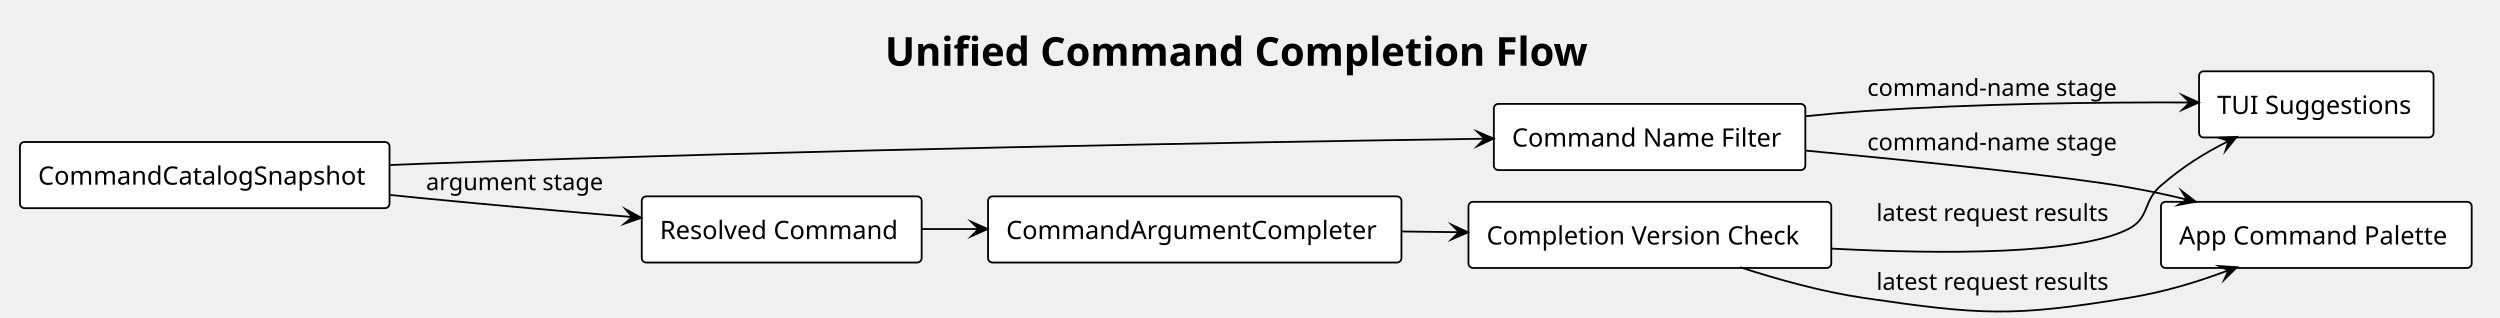
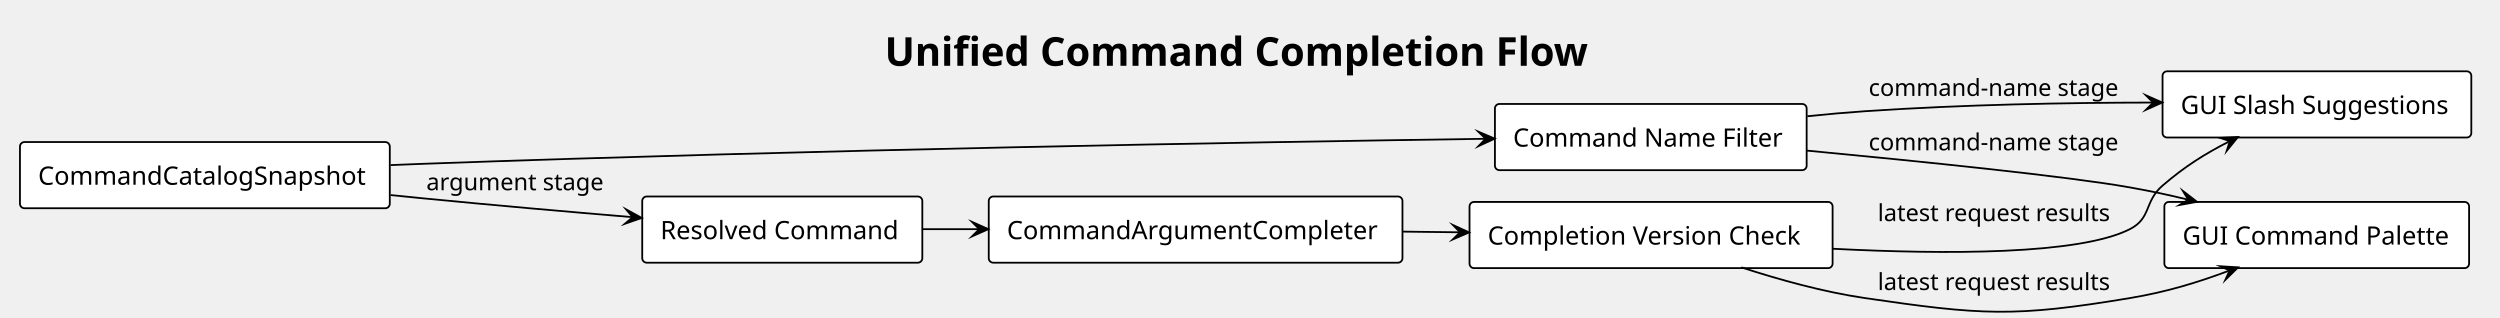
- <svg xmlns="http://www.w3.org/2000/svg" contentStyleType="text/css" data-diagram-type="DESCRIPTION" height="175px" preserveAspectRatio="none" style="width:1379px;height:175px;" version="1.1" viewBox="0 0 1379 175" width="1379px" zoomAndPan="magnify">
+ <svg xmlns="http://www.w3.org/2000/svg" contentStyleType="text/css" data-diagram-type="DESCRIPTION" height="175px" preserveAspectRatio="none" style="width:1378px;height:175px;" version="1.1" viewBox="0 0 1378 175" width="1378px" zoomAndPan="magnify">
  <defs />
  <g>
-     <g class="title" data-source-line="377">
-       <text fill="#000000" font-family="'sans-serif'" font-size="22" font-weight="700" lengthAdjust="spacing" textLength="400.716" x="488.142" y="36.27">Unified Command Completion Flow</text>
+     <g class="title" data-source-line="384">
+       <text fill="#000000" font-family="'sans-serif'" font-size="22" font-weight="700" lengthAdjust="spacing" textLength="400.716" x="487.642" y="36.27">Unified Command Completion Flow</text>
    </g>
-     <g class="entity" data-qualified-name="Catalog" data-source-line="380" id="ent0001">
-       <rect fill="#FFFFFF" height="36.488" rx="2.5" ry="2.5" style="stroke:#000000;stroke-width:1;" width="203.852" x="11" y="78.324" />
-       <text fill="#000000" font-family="'sans-serif'" font-size="14" lengthAdjust="spacing" textLength="183.852" x="21" y="101.859">CommandCatalogSnapshot</text>
+     <g class="entity" data-qualified-name="Catalog" data-source-line="387" id="ent0001">
+       <rect fill="#FFFFFF" height="36.488" rx="2.5" ry="2.5" style="stroke:#000000;stroke-width:1;" width="203.852" x="11" y="78.303" />
+       <text fill="#000000" font-family="'sans-serif'" font-size="14" lengthAdjust="spacing" textLength="183.852" x="21" y="101.838">CommandCatalogSnapshot</text>
    </g>
-     <g class="entity" data-qualified-name="NameFilter" data-source-line="381" id="ent0002">
-       <rect fill="#FFFFFF" height="36.488" rx="2.5" ry="2.5" style="stroke:#000000;stroke-width:1;" width="171.826" x="824" y="57.324" />
-       <text fill="#000000" font-family="'sans-serif'" font-size="14" lengthAdjust="spacing" textLength="151.826" x="834" y="80.859">Command Name Filter</text>
+     <g class="entity" data-qualified-name="NameFilter" data-source-line="388" id="ent0002">
+       <rect fill="#FFFFFF" height="36.488" rx="2.5" ry="2.5" style="stroke:#000000;stroke-width:1;" width="171.826" x="824" y="57.303" />
+       <text fill="#000000" font-family="'sans-serif'" font-size="14" lengthAdjust="spacing" textLength="151.826" x="834" y="80.838">Command Name Filter</text>
    </g>
-     <g class="entity" data-qualified-name="Resolved" data-source-line="382" id="ent0003">
-       <rect fill="#FFFFFF" height="36.488" rx="2.5" ry="2.5" style="stroke:#000000;stroke-width:1;" width="154.381" x="354" y="108.324" />
-       <text fill="#000000" font-family="'sans-serif'" font-size="14" lengthAdjust="spacing" textLength="134.381" x="364" y="131.859">Resolved Command</text>
+     <g class="entity" data-qualified-name="Resolved" data-source-line="389" id="ent0003">
+       <rect fill="#FFFFFF" height="36.488" rx="2.5" ry="2.5" style="stroke:#000000;stroke-width:1;" width="154.381" x="354" y="108.303" />
+       <text fill="#000000" font-family="'sans-serif'" font-size="14" lengthAdjust="spacing" textLength="134.381" x="364" y="131.838">Resolved Command</text>
    </g>
-     <g class="entity" data-qualified-name="Completer" data-source-line="383" id="ent0004">
-       <rect fill="#FFFFFF" height="36.488" rx="2.5" ry="2.5" style="stroke:#000000;stroke-width:1;" width="228.038" x="545" y="108.324" />
-       <text fill="#000000" font-family="'sans-serif'" font-size="14" lengthAdjust="spacing" textLength="208.038" x="555" y="131.859">CommandArgumentCompleter</text>
+     <g class="entity" data-qualified-name="Completer" data-source-line="390" id="ent0004">
+       <rect fill="#FFFFFF" height="36.488" rx="2.5" ry="2.5" style="stroke:#000000;stroke-width:1;" width="228.038" x="545" y="108.303" />
+       <text fill="#000000" font-family="'sans-serif'" font-size="14" lengthAdjust="spacing" textLength="208.038" x="555" y="131.838">CommandArgumentCompleter</text>
    </g>
-     <g class="entity" data-qualified-name="VersionCheck" data-source-line="384" id="ent0005">
-       <rect fill="#FFFFFF" height="36.488" rx="2.5" ry="2.5" style="stroke:#000000;stroke-width:1;" width="200.127" x="810" y="111.324" />
-       <text fill="#000000" font-family="'sans-serif'" font-size="14" lengthAdjust="spacing" textLength="180.127" x="820" y="134.859">Completion Version Check</text>
+     <g class="entity" data-qualified-name="VersionCheck" data-source-line="391" id="ent0005">
+       <rect fill="#FFFFFF" height="36.488" rx="2.5" ry="2.5" style="stroke:#000000;stroke-width:1;" width="200.127" x="810" y="111.303" />
+       <text fill="#000000" font-family="'sans-serif'" font-size="14" lengthAdjust="spacing" textLength="180.127" x="820" y="134.838">Completion Version Check</text>
    </g>
-     <g class="entity" data-qualified-name="TUI" data-source-line="385" id="ent0006">
-       <rect fill="#FFFFFF" height="36.488" rx="2.5" ry="2.5" style="stroke:#000000;stroke-width:1;" width="129.348" x="1213" y="39.324" />
-       <text fill="#000000" font-family="'sans-serif'" font-size="14" lengthAdjust="spacing" textLength="109.348" x="1223" y="62.859">TUI Suggestions</text>
+     <g class="entity" data-qualified-name="Suggestions" data-source-line="392" id="ent0006">
+       <rect fill="#FFFFFF" height="36.488" rx="2.5" ry="2.5" style="stroke:#000000;stroke-width:1;" width="170.185" x="1192" y="39.303" />
+       <text fill="#000000" font-family="'sans-serif'" font-size="14" lengthAdjust="spacing" textLength="150.185" x="1202" y="62.838">GUI Slash Suggestions</text>
    </g>
-     <g class="entity" data-qualified-name="App" data-source-line="386" id="ent0007">
-       <rect fill="#FFFFFF" height="36.488" rx="2.5" ry="2.5" style="stroke:#000000;stroke-width:1;" width="171.389" x="1192" y="111.324" />
-       <text fill="#000000" font-family="'sans-serif'" font-size="14" lengthAdjust="spacing" textLength="151.389" x="1202" y="134.859">App Command Palette</text>
+     <g class="entity" data-qualified-name="Palette" data-source-line="393" id="ent0007">
+       <rect fill="#FFFFFF" height="36.488" rx="2.5" ry="2.5" style="stroke:#000000;stroke-width:1;" width="167.957" x="1193" y="111.303" />
+       <text fill="#000000" font-family="'sans-serif'" font-size="14" lengthAdjust="spacing" textLength="147.957" x="1203" y="134.838">GUI Command Palette</text>
    </g>
    <g class="link" data-entity-1="ent0001" data-entity-2="ent0002" data-link-type="dependency" id="lnk8">
-       <polygon fill="#000000" points="823.873,76.443,814.816,72.574,818.873,76.516,814.932,80.573,823.873,76.443" style="stroke:#000000;stroke-width:1;stroke-linejoin:miter;stroke-miterlimit:10;" />
-       <path d="M215.267,91.023 C221.266,90.77 227.212,90.534 233,90.324 C445.483,82.611 690.689,78.376 818.873,76.516" fill="none" style="stroke:#000000;stroke-width:1;" />
+       <polygon fill="#000000" points="823.873,76.422,814.816,72.553,818.873,76.495,814.932,80.553,823.873,76.422" style="stroke:#000000;stroke-width:1;stroke-linejoin:miter;stroke-miterlimit:10;" />
+       <path d="M215.267,91.002 C221.266,90.749 227.212,90.513 233,90.303 C445.483,82.59 690.689,78.355 818.873,76.495" fill="none" style="stroke:#000000;stroke-width:1;" />
    </g>
    <g class="link" data-entity-1="ent0002" data-entity-2="ent0006" data-link-type="dependency" id="lnk9">
-       <polygon fill="#000000" points="1212.841,56.547,1203.855,52.515,1207.841,56.529,1203.827,60.515,1212.841,56.547" style="stroke:#000000;stroke-width:1;stroke-linejoin:miter;stroke-miterlimit:10;" />
-       <path d="M996.212,64.092 C1006.899,62.989 1017.693,62.022 1028,61.324 C1090.745,57.076 1157.593,56.351 1207.841,56.529" fill="none" style="stroke:#000000;stroke-width:1;" />
-       <text fill="#000000" font-family="'sans-serif'" font-size="13" lengthAdjust="spacing" textLength="142.625" x="1030" y="52.892">command-name stage</text>
+       <polygon fill="#000000" points="1191.827,56.512,1182.82,52.529,1186.827,56.521,1182.834,60.529,1191.827,56.512" style="stroke:#000000;stroke-width:1;stroke-linejoin:miter;stroke-miterlimit:10;" />
+       <path d="M996.212,64.072 C1006.899,62.968 1017.693,62.001 1028,61.303 C1082.455,57.615 1138.782,56.608 1186.827,56.521" fill="none" style="stroke:#000000;stroke-width:1;" />
+       <text fill="#000000" font-family="'sans-serif'" font-size="13" lengthAdjust="spacing" textLength="142.625" x="1030" y="52.871">command-name stage</text>
    </g>
    <g class="link" data-entity-1="ent0002" data-entity-2="ent0007" data-link-type="dependency" id="lnk10">
-       <polygon fill="#000000" points="1211.186,111.281,1203.379,105.276,1206.326,110.105,1201.497,113.051,1211.186,111.281" style="stroke:#000000;stroke-width:1;stroke-linejoin:miter;stroke-miterlimit:10;" />
-       <path d="M996.018,83.055 C1059.548,89.081 1140.892,97.394 1174,103.324 C1186.108,105.493 1194.039,107.131 1206.326,110.105" fill="none" style="stroke:#000000;stroke-width:1;" />
-       <text fill="#000000" font-family="'sans-serif'" font-size="13" lengthAdjust="spacing" textLength="142.625" x="1030" y="82.892">command-name stage</text>
+       <polygon fill="#000000" points="1211.008,111.255,1203.208,105.242,1206.15,110.074,1201.318,113.015,1211.008,111.255" style="stroke:#000000;stroke-width:1;stroke-linejoin:miter;stroke-miterlimit:10;" />
+       <path d="M996.02,83.023 C1059.551,89.043 1140.896,97.353 1174,103.303 C1186.051,105.469 1193.922,107.1 1206.15,110.074" fill="none" style="stroke:#000000;stroke-width:1;" />
+       <text fill="#000000" font-family="'sans-serif'" font-size="13" lengthAdjust="spacing" textLength="142.625" x="1030" y="82.871">command-name stage</text>
    </g>
    <g class="link" data-entity-1="ent0001" data-entity-2="ent0003" data-link-type="dependency" id="lnk11">
-       <polygon fill="#000000" points="353.719,120.147,345.084,115.41,348.736,119.73,344.416,123.382,353.719,120.147" style="stroke:#000000;stroke-width:1;stroke-linejoin:miter;stroke-miterlimit:10;" />
-       <path d="M215.259,107.544 C221.26,108.16 227.208,108.758 233,109.324 C272.803,113.215 312.194,116.667 348.736,119.73" fill="none" style="stroke:#000000;stroke-width:1;" />
-       <text fill="#000000" font-family="'sans-serif'" font-size="13" lengthAdjust="spacing" textLength="99.112" x="235" y="104.892">argument stage</text>
+       <polygon fill="#000000" points="353.719,120.127,345.084,115.389,348.736,119.709,344.416,123.361,353.719,120.127" style="stroke:#000000;stroke-width:1;stroke-linejoin:miter;stroke-miterlimit:10;" />
+       <path d="M215.259,107.523 C221.26,108.139 227.208,108.737 233,109.303 C272.803,113.194 312.194,116.646 348.736,119.709" fill="none" style="stroke:#000000;stroke-width:1;" />
+       <text fill="#000000" font-family="'sans-serif'" font-size="13" lengthAdjust="spacing" textLength="99.112" x="235" y="104.871">argument stage</text>
    </g>
    <g class="link" data-entity-1="ent0003" data-entity-2="ent0004" data-link-type="dependency" id="lnk12">
-       <polygon fill="#000000" points="544.77,126.324,535.77,122.324,539.77,126.324,535.77,130.324,544.77,126.324" style="stroke:#000000;stroke-width:1;stroke-linejoin:miter;stroke-miterlimit:10;" />
-       <path d="M508.198,126.324 C519.988,126.324 527.377,126.324 539.77,126.324" fill="none" style="stroke:#000000;stroke-width:1;" />
+       <polygon fill="#000000" points="544.77,126.303,535.77,122.303,539.77,126.303,535.77,130.303,544.77,126.303" style="stroke:#000000;stroke-width:1;stroke-linejoin:miter;stroke-miterlimit:10;" />
+       <path d="M508.198,126.303 C519.988,126.303 527.377,126.303 539.77,126.303" fill="none" style="stroke:#000000;stroke-width:1;" />
    </g>
    <g class="link" data-entity-1="ent0004" data-entity-2="ent0005" data-link-type="dependency" id="lnk13">
-       <polygon fill="#000000" points="809.784,128.128,800.833,124.02,804.785,128.068,800.737,132.02,809.784,128.128" style="stroke:#000000;stroke-width:1;stroke-linejoin:miter;stroke-miterlimit:10;" />
-       <path d="M773.207,127.688 C785.411,127.835 792.762,127.923 804.785,128.068" fill="none" style="stroke:#000000;stroke-width:1;" />
+       <polygon fill="#000000" points="809.784,128.107,800.833,123.999,804.785,128.047,800.737,131.999,809.784,128.107" style="stroke:#000000;stroke-width:1;stroke-linejoin:miter;stroke-miterlimit:10;" />
+       <path d="M773.207,127.667 C785.411,127.814 792.762,127.902 804.785,128.047" fill="none" style="stroke:#000000;stroke-width:1;" />
    </g>
    <g class="link" data-entity-1="ent0005" data-entity-2="ent0006" data-link-type="dependency" id="lnk14">
-       <polygon fill="#000000" points="1233.805,75.48,1223.968,75.979,1229.344,77.739,1227.584,83.115,1233.805,75.48" style="stroke:#000000;stroke-width:1;stroke-linejoin:miter;stroke-miterlimit:10;" />
-       <path d="M1010.23,137.135 C1072.476,140.335 1146.053,140.497 1174,126.324 C1185.891,120.293 1181.874,110.998 1192,102.324 C1204.37,91.727 1215.192,84.909 1229.344,77.739" fill="none" style="stroke:#000000;stroke-width:1;" />
-       <text fill="#000000" font-family="'sans-serif'" font-size="13" lengthAdjust="spacing" textLength="132.806" x="1035" y="121.892">latest request results</text>
+       <polygon fill="#000000" points="1233.561,75.497,1223.726,76.022,1229.107,77.768,1227.36,83.149,1233.561,75.497" style="stroke:#000000;stroke-width:1;stroke-linejoin:miter;stroke-miterlimit:10;" />
+       <path d="M1010.23,137.114 C1072.476,140.314 1146.053,140.476 1174,126.303 C1185.891,120.272 1181.885,110.989 1192,102.303 C1204.3,91.74 1215.039,84.941 1229.107,77.768" fill="none" style="stroke:#000000;stroke-width:1;" />
+       <text fill="#000000" font-family="'sans-serif'" font-size="13" lengthAdjust="spacing" textLength="132.806" x="1035" y="121.871">latest request results</text>
    </g>
    <g class="link" data-entity-1="ent0005" data-entity-2="ent0007" data-link-type="dependency" id="lnk15">
-       <polygon fill="#000000" points="1233.924,147.371,1224.093,146.765,1229.238,149.117,1226.887,154.262,1233.924,147.371" style="stroke:#000000;stroke-width:1;stroke-linejoin:miter;stroke-miterlimit:10;" />
-       <path d="M959.811,147.381 C980.529,154.135 1005.134,160.977 1028,164.324 C1092.205,173.721 1109.987,174.952 1174,164.324 C1194.22,160.967 1211.118,155.869 1229.238,149.117" fill="none" style="stroke:#000000;stroke-width:1;" />
-       <text fill="#000000" font-family="'sans-serif'" font-size="13" lengthAdjust="spacing" textLength="132.806" x="1035" y="159.892">latest request results</text>
+       <polygon fill="#000000" points="1233.639,147.35,1223.808,146.76,1228.957,149.103,1226.613,154.252,1233.639,147.35" style="stroke:#000000;stroke-width:1;stroke-linejoin:miter;stroke-miterlimit:10;" />
+       <path d="M959.811,147.36 C980.529,154.114 1005.134,160.956 1028,164.303 C1092.205,173.7 1109.995,174.978 1174,164.303 C1194.129,160.945 1210.926,155.855 1228.957,149.103" fill="none" style="stroke:#000000;stroke-width:1;" />
+       <text fill="#000000" font-family="'sans-serif'" font-size="13" lengthAdjust="spacing" textLength="132.806" x="1035" y="159.871">latest request results</text>
    </g>
  </g>
</svg>
